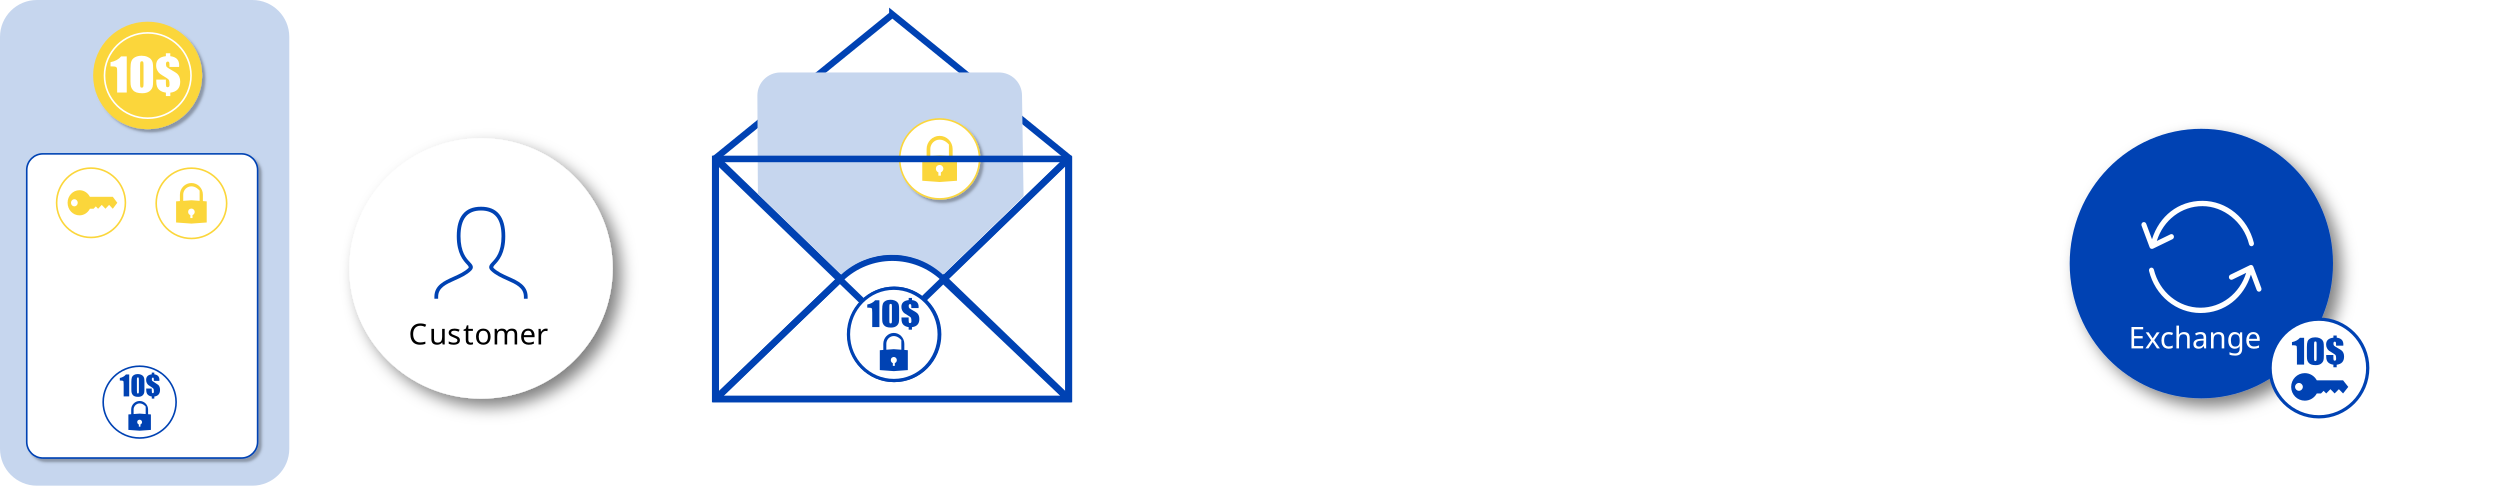
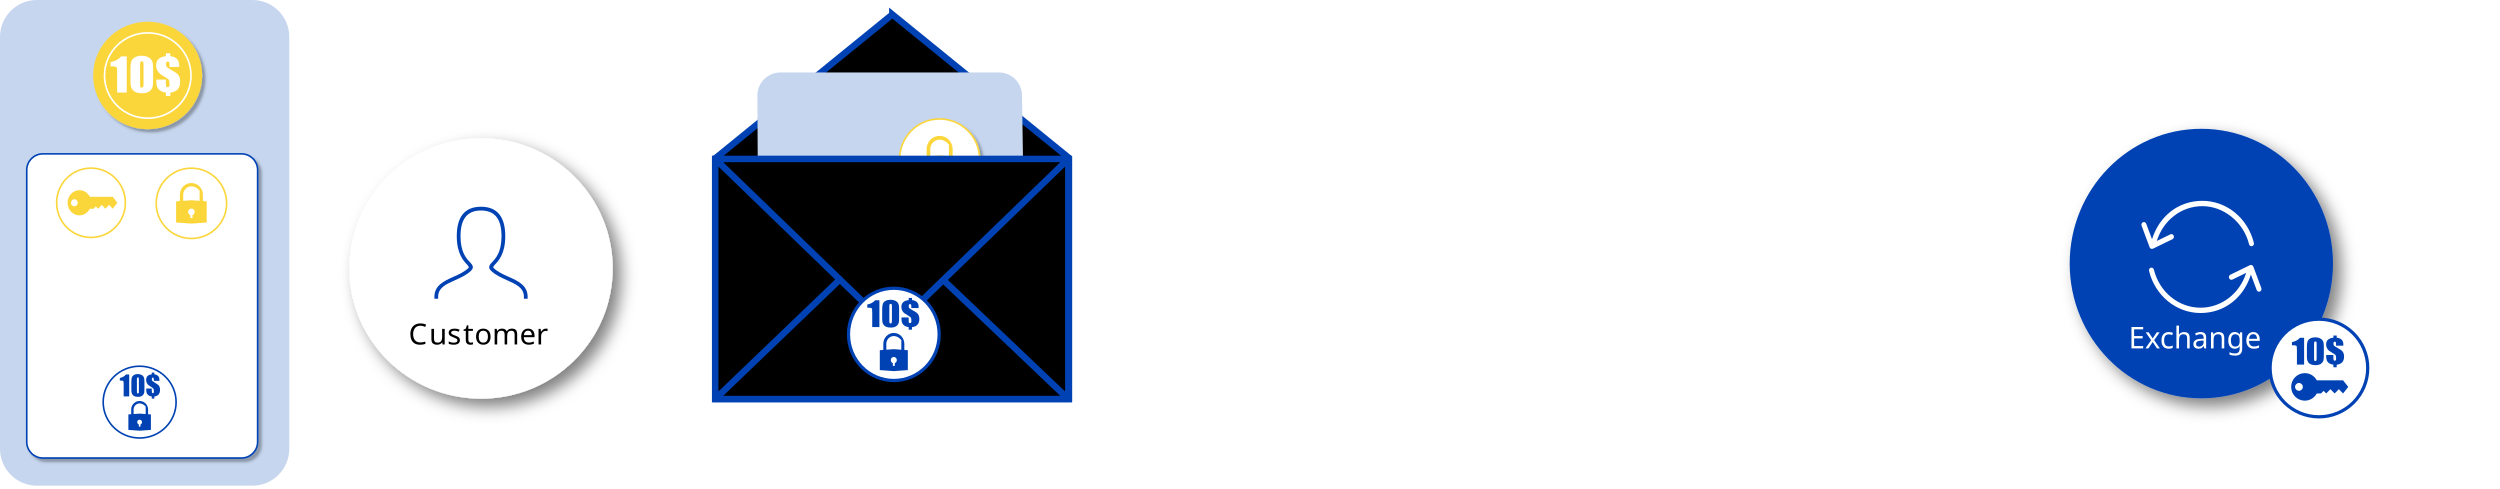
<svg xmlns="http://www.w3.org/2000/svg" id="Layer_2" data-name="Layer 2" viewBox="0 0 1536.28 300.25">
  <defs>
    <style>
      .cls-withdraw-1 {
        font-family: Montserrat-Bold, Montserrat;
        font-size: 13.21px;
        font-weight: 700;
      }

      .cls-withdraw-1, .cls-withdraw-2, .cls-withdraw-3, .cls-withdraw-4, .cls-withdraw-5, .cls-withdraw-6 {
        fill: var(--diagram-surface, #fff);
      }

      .cls-withdraw-7 {
        letter-spacing: -.02em;
      }

      .cls-withdraw-8 {
        fill: #fbd63b;
      }

      .cls-withdraw-9 {
        fill: var(--diagram-brand, #0042b3);
      }

      .cls-withdraw-3, .cls-withdraw-10, .cls-withdraw-11, .cls-withdraw-12, .cls-withdraw-4, .cls-withdraw-13, .cls-withdraw-14, .cls-withdraw-5 {
        stroke-miterlimit: 10;
      }

      .cls-withdraw-3, .cls-withdraw-13 {
        stroke: #fbd63b;
      }

      .cls-withdraw-10 {
        stroke: var(--diagram-surface, #fff);
      }

      .cls-withdraw-10, .cls-withdraw-11, .cls-withdraw-13, .cls-withdraw-14 {
        fill: none;
      }

      .cls-withdraw-15 {
        filter: url(#dropshadow3-2);
      }

      .cls-withdraw-16, .cls-withdraw-12 {
        fill: var(--diagram-brand, #0042b3);
      }

      .cls-withdraw-17 {
        filter: url(#dropshadow);
      }

      .cls-withdraw-18 {
        font-size: 17.82px;
      }

      .cls-withdraw-18, .cls-withdraw-6 {
        font-family: Montserrat-Regular, Montserrat;
      }

      .cls-withdraw-11, .cls-withdraw-12, .cls-withdraw-4, .cls-withdraw-14, .cls-withdraw-5 {
        stroke: var(--diagram-brand, #0042b3);
      }

      .cls-withdraw-19 {
        fill: var(--diagram-panel, #c6d6ee);
      }

      .cls-withdraw-20 {
        filter: url(#dropshadow-2);
      }

      .cls-withdraw-12 {
        stroke-width: .75px;
      }

      .cls-withdraw-4 {
        stroke-width: 2px;
      }

      .cls-withdraw-21 {
        filter: url(#dropshadow3-4);
      }

      .cls-withdraw-22 {
        letter-spacing: -.02em;
      }

      .cls-withdraw-23 {
        filter: url(#dropshadow3-3);
      }

      .cls-withdraw-24 {
        letter-spacing: 0em;
      }

      .cls-withdraw-14 {
        stroke-width: 4px;
      }

      .cls-withdraw-25 {
        fill: #fbd63b;
      }

      .cls-withdraw-6 {
        font-size: 18.45px;
      }

      .cls-withdraw-26 {
        filter: url(#dropshadow3);
      }
    </style>
    <filter id="dropshadow3">
      <feGaussianBlur in="SourceAlpha" stdDeviation="1" />
      <feOffset dx="2" dy="2" />
      <feComponentTransfer>
        <feFuncA slope="0.3" type="linear" />
      </feComponentTransfer>
      <feMerge>
        <feMergeNode />
        <feMergeNode in="SourceGraphic" />
      </feMerge>
    </filter>
    <filter id="dropshadow3-2" data-name="dropshadow3">
      <feGaussianBlur in="SourceAlpha" stdDeviation="1" />
      <feOffset dx="2" dy="2" />
      <feComponentTransfer>
        <feFuncA slope="0.3" type="linear" />
      </feComponentTransfer>
      <feMerge>
        <feMergeNode />
        <feMergeNode in="SourceGraphic" />
      </feMerge>
    </filter>
    <filter id="dropshadow">
      <feGaussianBlur in="SourceAlpha" stdDeviation="5" />
      <feOffset dx="5" dy="5" />
      <feComponentTransfer>
        <feFuncA slope="0.5" type="linear" />
      </feComponentTransfer>
      <feMerge>
        <feMergeNode />
        <feMergeNode in="SourceGraphic" />
      </feMerge>
    </filter>
    <filter id="dropshadow-2" data-name="dropshadow">
      <feGaussianBlur in="SourceAlpha" stdDeviation="5" />
      <feOffset dx="5" dy="5" />
      <feComponentTransfer>
        <feFuncA slope="0.5" type="linear" />
      </feComponentTransfer>
      <feMerge>
        <feMergeNode />
        <feMergeNode in="SourceGraphic" />
      </feMerge>
    </filter>
    <filter id="dropshadow3-3" data-name="dropshadow3">
      <feGaussianBlur in="SourceAlpha" stdDeviation="1" />
      <feOffset dx="2" dy="2" />
      <feComponentTransfer>
        <feFuncA slope="0.3" type="linear" />
      </feComponentTransfer>
      <feMerge>
        <feMergeNode />
        <feMergeNode in="SourceGraphic" />
      </feMerge>
    </filter>
    <filter id="dropshadow3-4" data-name="dropshadow3">
      <feGaussianBlur in="SourceAlpha" stdDeviation="1" />
      <feOffset dx="2" dy="2" />
      <feComponentTransfer>
        <feFuncA slope="0.3" type="linear" />
      </feComponentTransfer>
      <feMerge>
        <feMergeNode />
        <feMergeNode in="SourceGraphic" />
      </feMerge>
    </filter>
  </defs>
  <g id="withdrawjs">
    <g id="coin" data-id="coin">
-       <rect class="cls-withdraw-19" width="177.77" height="298.46" rx="22.69" ry="22.69" />
+       <rect class="cls-withdraw-19" style="fill: var(--diagram-wash-blue, var(--diagram-panel, #c6d6ee)); stroke: var(--diagram-wash-stroke, none); stroke-width: 2px; filter: var(--diagram-wash-shadow, none)" width="177.77" height="298.46" rx="22.69" ry="22.69" />
      <g id="coin-content" class="fragment fade">
        <g class="cls-withdraw-23">
-           <rect class="cls-withdraw-2" x="16.43" y="94.55" width="141.88" height="186.91" rx="9.91" ry="9.91" />
-           <rect class="cls-withdraw-11" x="16.43" y="94.55" width="141.88" height="186.91" rx="9.91" ry="9.91" />
+           <rect class="cls-withdraw-2" style="fill: var(--diagram-card, var(--diagram-surface, #fff))" x="16.43" y="94.55" width="141.88" height="186.91" rx="9.91" ry="9.91" />
+           <rect class="cls-withdraw-11" style="stroke: var(--diagram-card-border, var(--diagram-brand, #0042b3))" x="16.43" y="94.55" width="141.88" height="186.91" rx="9.91" ry="9.91" />
        </g>
        <g>
          <ellipse class="cls-withdraw-3" cx="55.93" cy="124.61" rx="21.13" ry="21.31" />
          <path class="cls-withdraw-8" d="M62.53,125.9l2.26,2.39,2.26-2.39,2.26,2.39,2.78-3.68-2.78-3.68h-14.07c-1.25-2.43-3.65-4.05-6.42-4.05-4.03,0-7.29,3.46-7.29,7.73s3.26,7.73,7.29,7.73c2.78,0,5.17-1.62,6.42-4.05h2.26l1.39-1.47,1.39,1.47,2.26-2.39h0ZM45.69,126.82c-1.15,0-2.08-.99-2.08-2.21s.94-2.21,2.08-2.21,2.08.99,2.08,2.21-.94,2.21-2.08,2.21h0Z" />
        </g>
        <g>
          <ellipse class="cls-withdraw-3" cx="117.63" cy="124.94" rx="21.65" ry="21.6" />
          <path class="cls-withdraw-8" d="M118.3,132.18v1.81h-1.34v-1.81c-1.14-.4-1.84-1.84-.92-3.34,1.67-1.47,3.61-.26,3.61,1.39,0,.89-.57,1.64-1.34,1.95h0ZM112.59,119.64c0-4.47,5.6-7.59,10.08-2.5v6.29s-5.04-.38-5.04-.38l-5.04.38v-3.79h0ZM124.68,123.57v-3.93c0-3.96-3.16-7.17-7.06-7.17s-7.06,3.21-7.06,7.17v3.93l-2.35.17v12.98l9.41.68,9.41-.68v-12.98l-2.35-.17h0Z" />
        </g>
        <g>
          <ellipse class="cls-withdraw-5" cx="85.81" cy="247.1" rx="22.41" ry="22.06" />
          <path class="cls-withdraw-16" d="M86.3,260.85v1.33h-.99v-1.33c-.84-.29-1.35-1.35-.68-2.45,1.23-1.07,2.66-.19,2.66,1.02,0,.65-.42,1.2-.99,1.43h0ZM82.1,251.66c0-3.28,4.12-5.56,7.42-1.83v4.61s-3.71-.28-3.71-.28l-3.71.28v-2.78h0ZM91,254.54v-2.88c0-2.9-2.32-5.25-5.19-5.25s-5.19,2.35-5.19,5.25v2.88l-1.73.13v9.51l6.92.5,6.92-.5v-9.51l-1.73-.13h0Z" />
          <g>
            <path class="cls-withdraw-16" d="M79.4,230.11v13.5h-3.41v-7.24c0-1.04-.03-1.67-.08-1.88-.05-.21-.19-.37-.42-.48-.23-.11-.73-.16-1.52-.16h-.34v-1.57c1.65-.35,2.9-1.07,3.75-2.16h2.01Z" />
            <path class="cls-withdraw-16" d="M88.75,234.68v4.5c0,1.02-.06,1.77-.17,2.23s-.35.9-.7,1.31c-.35.41-.78.7-1.28.88-.5.18-1.06.27-1.68.27-.82,0-1.49-.09-2.03-.28-.54-.19-.97-.48-1.29-.87-.32-.39-.55-.81-.68-1.25s-.2-1.13-.2-2.08v-4.71c0-1.24.11-2.17.32-2.78.22-.62.65-1.11,1.29-1.48.64-.37,1.42-.56,2.34-.56.75,0,1.42.13,2.01.39.59.26,1.03.57,1.32.95.29.37.49.79.59,1.26.1.47.16,1.21.16,2.23ZM85.35,233.55c0-.72-.04-1.17-.11-1.35-.07-.18-.23-.27-.49-.27s-.42.1-.5.29-.12.63-.12,1.33v6.59c0,.78.04,1.26.11,1.42.08.16.24.24.49.24s.42-.09.5-.28c.08-.19.12-.61.12-1.28v-6.68Z" />
            <path class="cls-withdraw-16" d="M97.96,234.05h-3.41v-.56c0-.59-.04-.98-.12-1.17s-.25-.28-.51-.28c-.21,0-.36.08-.47.24-.1.16-.16.4-.16.71,0,.53.11.9.32,1.11.21.21.82.62,1.84,1.23.87.52,1.46.91,1.77,1.19.31.28.58.66.8,1.17.22.5.32,1.13.32,1.88,0,1.2-.29,2.14-.88,2.83s-1.46,1.11-2.63,1.27v1.27h-1.57v-1.31c-.91-.09-1.71-.43-2.39-1.04-.68-.6-1.02-1.65-1.02-3.16v-.66h3.41v.83c0,.91.04,1.47.11,1.69.07.22.24.33.51.33.23,0,.4-.08.51-.23s.17-.38.17-.68c0-.76-.05-1.3-.16-1.62-.11-.32-.47-.68-1.1-1.06-1.04-.64-1.75-1.12-2.12-1.42-.37-.3-.7-.73-.97-1.28-.27-.55-.41-1.17-.41-1.87,0-1.01.29-1.79.86-2.37.58-.57,1.44-.93,2.59-1.06v-1.08h1.57v1.08c1.05.13,1.84.48,2.36,1.05.52.56.78,1.34.78,2.34,0,.14-.01.35-.03.63Z" />
          </g>
        </g>
      </g>
      <g>
        <g class="cls-withdraw-21">
          <ellipse class="cls-withdraw-25" cx="90.73" cy="46.36" rx="33.5" ry="33.03" />
        </g>
        <ellipse class="cls-withdraw-10" cx="90.8" cy="46.42" rx="26.58" ry="26.21" />
        <g>
          <path class="cls-withdraw-2" d="M77.89,34.66v22.21h-5.9v-11.91c0-1.72-.04-2.75-.13-3.1-.09-.35-.33-.61-.72-.79-.39-.18-1.27-.27-2.64-.27h-.58v-2.59c2.85-.58,5.02-1.76,6.5-3.56h3.48Z" />
          <path class="cls-withdraw-2" d="M94.1,42.18v7.41c0,1.68-.1,2.91-.29,3.68s-.6,1.49-1.21,2.15c-.61.67-1.35,1.15-2.22,1.44-.87.29-1.84.44-2.91.44-1.41,0-2.59-.15-3.52-.46-.94-.31-1.68-.78-2.24-1.43-.55-.65-.95-1.33-1.18-2.05-.23-.72-.35-1.86-.35-3.42v-7.75c0-2.04.19-3.57.56-4.58.37-1.01,1.12-1.83,2.24-2.44,1.11-.61,2.47-.92,4.05-.92,1.3,0,2.45.21,3.48.64,1.02.43,1.79.94,2.29,1.56.51.61.85,1.3,1.03,2.07.18.77.27,1.99.27,3.68ZM88.2,40.31c0-1.18-.06-1.92-.18-2.22-.12-.3-.41-.45-.85-.45s-.73.16-.87.47-.21,1.04-.21,2.19v10.84c0,1.29.07,2.07.2,2.33.13.27.42.4.85.4s.73-.15.86-.47c.14-.31.2-1.01.2-2.1v-11Z" />
          <path class="cls-withdraw-2" d="M110.05,41.13h-5.9v-.92c0-.98-.07-1.62-.2-1.92s-.43-.45-.88-.45c-.36,0-.63.13-.81.39-.18.26-.27.65-.27,1.17,0,.87.19,1.48.56,1.82.36.35,1.42,1.02,3.18,2.03,1.5.85,2.52,1.5,3.07,1.96.54.45,1.01,1.09,1.38,1.92.37.83.56,1.86.56,3.09,0,1.98-.51,3.53-1.52,4.65s-2.53,1.82-4.56,2.09v2.09h-2.72v-2.15c-1.58-.15-2.96-.72-4.13-1.71-1.18-.99-1.77-2.72-1.77-5.19v-1.08h5.9v1.36c0,1.49.06,2.42.18,2.78.12.36.42.54.88.54.4,0,.7-.13.89-.38s.29-.62.29-1.12c0-1.24-.09-2.13-.28-2.67-.19-.53-.82-1.12-1.9-1.75-1.8-1.06-3.03-1.84-3.67-2.34-.65-.5-1.21-1.2-1.68-2.11-.47-.91-.71-1.93-.71-3.07,0-1.66.5-2.95,1.5-3.9,1-.94,2.5-1.52,4.49-1.74v-1.77h2.72v1.77c1.82.22,3.18.79,4.09,1.72.91.93,1.36,2.21,1.36,3.85,0,.23-.02.58-.06,1.04Z" />
        </g>
      </g>
    </g>
    <g id="to-blind" class="fragment fade-in-then-out">
      <g>
+         <path class="env-paper" style="fill: var(--diagram-paper, none)" d="M548.36,8.88l108.51,88.18v148.15h-217.02V97.07l108.51-88.18Z" />
        <path class="cls-withdraw-14" d="M548.36,8.88l108.51,88.18v148.15h-217.02V97.07l108.51-88.18ZM439.85,97.07l76.73,74.11-76.73,74.04,76.73-74.04c17.73-17.11,45.82-17.11,63.55,0l76.73,74.04-76.73-74.04,76.73-74.11" />
-         <path class="cls-withdraw-19" d="M516.92,168.77l-51.19-49.68-.31-60.39c0-7.83,6.35-14.17,14.17-14.17h134.28c7.83,0,14.17,6.35,14.17,14.17l.95,62.01-49.53,48.06-1.38-1.18c-17.75-15.14-44.01-14.63-61.16,1.18h0Z" />
+         <path class="cls-withdraw-19 env-letter" style="fill: var(--diagram-letter, var(--diagram-panel, #c6d6ee))" d="M516.92,168.77l-51.19-49.68-.31-60.39c0-7.83,6.35-14.17,14.17-14.17h134.28c7.83,0,14.17,6.35,14.17,14.17l.95,62.01-49.53,48.06-1.38-1.18c-17.75-15.14-44.01-14.63-61.16,1.18h0Z" />
      </g>
      <g>
        <ellipse class="cls-withdraw-4" cx="549.62" cy="205.48" rx="27.87" ry="28.35" />
        <path class="cls-withdraw-16" d="M550.24,223.14v1.7h-1.23v-1.7c-1.04-.38-1.68-1.73-.84-3.14,1.53-1.38,3.3-.24,3.3,1.31,0,.84-.52,1.54-1.23,1.83h0ZM545.01,211.34c0-4.21,5.13-7.14,9.23-2.35v5.92s-4.61-.35-4.61-.35l-4.61.35v-3.57h0ZM556.08,215.04v-3.7c0-3.73-2.89-6.75-6.46-6.75s-6.46,3.02-6.46,6.75v3.7l-2.15.16v12.22l8.61.64,8.61-.64v-12.22l-2.15-.16h0Z" />
        <g>
          <path class="cls-withdraw-16" d="M540.75,184.5v16.47h-4.41v-8.83c0-1.27-.03-2.04-.1-2.3-.07-.26-.25-.45-.54-.58-.29-.13-.95-.2-1.97-.2h-.44v-1.92c2.13-.43,3.75-1.31,4.86-2.64h2.6Z" />
          <path class="cls-withdraw-16" d="M552.87,190.08v5.49c0,1.25-.07,2.16-.22,2.73s-.45,1.1-.91,1.6c-.46.49-1.01.85-1.66,1.07-.65.22-1.37.33-2.17.33-1.06,0-1.93-.11-2.63-.34-.7-.23-1.26-.58-1.67-1.06-.41-.48-.71-.99-.88-1.52s-.26-1.38-.26-2.54v-5.75c0-1.51.14-2.64.42-3.4.28-.75.84-1.36,1.67-1.81.83-.45,1.84-.68,3.03-.68.97,0,1.83.16,2.6.47.76.32,1.34.7,1.71,1.15.38.45.63.97.77,1.54.13.57.2,1.48.2,2.73ZM548.46,188.7c0-.88-.05-1.42-.14-1.64-.09-.22-.3-.33-.64-.33s-.54.12-.65.35-.16.77-.16,1.62v8.04c0,.96.05,1.53.15,1.73.1.2.31.29.64.29s.54-.11.64-.35c.1-.23.15-.75.15-1.56v-8.16Z" />
          <path class="cls-withdraw-16" d="M564.78,189.31h-4.41v-.68c0-.73-.05-1.2-.15-1.42s-.32-.34-.65-.34c-.27,0-.47.1-.61.29-.13.19-.2.48-.2.87,0,.64.14,1.1.42,1.35.27.26,1.06.76,2.38,1.51,1.12.63,1.88,1.11,2.29,1.45.41.34.75.81,1.03,1.42.28.61.42,1.38.42,2.29,0,1.46-.38,2.61-1.13,3.45s-1.89,1.35-3.41,1.55v1.55h-2.03v-1.6c-1.18-.11-2.21-.53-3.09-1.27-.88-.74-1.32-2.02-1.32-3.85v-.8h4.41v1.01c0,1.11.05,1.79.14,2.06.09.27.31.4.66.4.3,0,.52-.09.67-.28s.22-.46.22-.83c0-.92-.07-1.58-.21-1.98-.14-.4-.61-.83-1.42-1.3-1.35-.79-2.26-1.37-2.74-1.73-.48-.37-.9-.89-1.25-1.56-.35-.67-.53-1.43-.53-2.28,0-1.23.37-2.19,1.12-2.89.75-.7,1.86-1.13,3.36-1.29v-1.31h2.03v1.31c1.36.16,2.38.59,3.06,1.28.68.69,1.02,1.64,1.02,2.85,0,.17-.02.43-.04.77Z" />
        </g>
      </g>
      <g id="pk-to-blind">
        <g class="cls-withdraw-26">
          <ellipse class="cls-withdraw-2" cx="577.41" cy="97.67" rx="24.55" ry="24.56" />
          <ellipse class="cls-withdraw-13" cx="577.41" cy="97.67" rx="24.55" ry="24.56" />
        </g>
        <path class="cls-withdraw-8" d="M578.17,105.91v2.06h-1.52v-2.06c-1.29-.46-2.09-2.1-1.04-3.8,1.9-1.67,4.09-.29,4.09,1.58,0,1.01-.65,1.86-1.52,2.21h0ZM571.69,91.65c0-5.09,6.35-8.63,11.43-2.84v7.15s-5.71-.43-5.71-.43l-5.71.43v-4.31h0ZM585.41,96.12v-4.47c0-4.51-3.58-8.16-8-8.16s-8,3.65-8,8.16v4.47l-2.67.19v14.76l10.67.78,10.67-.78v-14.76l-2.67-.19h0Z" />
      </g>
    </g>
    <g id="blinded" data-id="blinded" class="fragment fade-in">
      <g transform="translate(0 0)">
+         <path class="env-paper" style="fill: var(--diagram-paper, none)" d="M439.49,97.67h217.02v147.54h-217.02V97.67Z" />
        <path class="cls-withdraw-14" d="M439.49,97.67h217.02v147.54h-217.02V97.67ZM439.49,97.67l100.34,97.02c4.57,4.42,11.81,4.42,16.38,0l100.29-97.02M439.49,245.21l76.62-73.46M656.51,245.21l-76.89-73.16" />
        <g id="sig-on-blinded" style="opacity:0">
          <g>
            <rect class="cls-withdraw-4" x="503.66" y="103.32" width="90.63" height="50.15" rx="5.58" ry="5.58" />
            <path class="cls-withdraw-12" d="M548.98,153.52h-36.66c-6.72-.61-8.65-3.94-8.65-8.81v-32.54c0-6.84,3.87-8.81,8.65-8.81h36.66" />
          </g>
          <g>
            <ellipse class="cls-withdraw-4" cx="525.41" cy="135.08" rx="13.97" ry="14.44" />
            <path class="cls-withdraw-16" d="M528.71,140.89l1.18,1.23,1.18-1.23,1.18,1.23,1.46-1.89-1.46-1.89h-7.38c-.66-1.25-1.91-2.08-3.37-2.08-2.11,0-3.83,1.78-3.83,3.98s1.71,3.98,3.83,3.98c1.46,0,2.72-.83,3.37-2.08h1.18l.73-.76.73.76,1.18-1.23h0ZM519.87,141.36c-.6,0-1.09-.51-1.09-1.14s.49-1.14,1.09-1.14,1.09.51,1.09,1.14-.49,1.14-1.09,1.14h0Z" />
            <g>
              <path class="cls-withdraw-16" d="M522.23,125.6v7.73h-1.82v-4.14c0-.6-.01-.96-.04-1.08-.03-.12-.1-.21-.22-.27-.12-.06-.39-.09-.81-.09h-.18v-.9c.88-.2,1.55-.61,2.01-1.24h1.07Z" />
              <path class="cls-withdraw-16" d="M527.23,128.22v2.58c0,.59-.03,1.01-.09,1.28s-.18.52-.37.75c-.19.23-.42.4-.69.5-.27.1-.57.15-.9.15-.44,0-.8-.05-1.09-.16-.29-.11-.52-.27-.69-.5-.17-.23-.29-.46-.37-.71s-.11-.65-.11-1.19v-2.7c0-.71.06-1.24.17-1.59.12-.35.35-.64.69-.85.34-.21.76-.32,1.25-.32.4,0,.76.07,1.07.22.32.15.55.33.71.54.16.21.26.45.32.72.06.27.08.69.08,1.28ZM525.41,127.57c0-.41-.02-.67-.06-.77-.04-.1-.13-.16-.26-.16s-.22.06-.27.16-.07.36-.07.76v3.77c0,.45.02.72.06.81.04.09.13.14.26.14s.22-.05.27-.16c.04-.11.06-.35.06-.73v-3.83Z" />
              <path class="cls-withdraw-16" d="M532.16,127.85h-1.82v-.32c0-.34-.02-.56-.06-.67s-.13-.16-.27-.16c-.11,0-.19.05-.25.14-.06.09-.08.23-.08.41,0,.3.06.51.17.63.11.12.44.36.98.71.46.3.78.52.95.68.17.16.31.38.43.67.12.29.17.65.17,1.08,0,.69-.16,1.23-.47,1.62s-.78.63-1.41.73v.73h-.84v-.75c-.49-.05-.91-.25-1.28-.59-.36-.35-.55-.95-.55-1.81v-.38h1.82v.47c0,.52.02.84.06.97.04.13.13.19.27.19.12,0,.21-.04.28-.13s.09-.22.09-.39c0-.43-.03-.74-.09-.93-.06-.19-.25-.39-.59-.61-.56-.37-.93-.64-1.13-.81-.2-.17-.37-.42-.52-.73-.15-.32-.22-.67-.22-1.07,0-.58.15-1.03.46-1.36.31-.33.77-.53,1.39-.61v-.62h.84v.62c.56.08.98.28,1.26.6.28.32.42.77.42,1.34,0,.08,0,.2-.02.36Z" />
            </g>
          </g>
          <text class="cls-withdraw-1" transform="translate(516.89 116.42) scale(.97 1)">
            <tspan x="0" y="0">Sig</tspan>
          </text>
        </g>
        <g>
          <ellipse class="cls-withdraw-4" cx="549.27" cy="205.48" rx="27.87" ry="28.35" />
          <path class="cls-withdraw-16" d="M549.88,223.14v1.7h-1.23v-1.7c-1.04-.38-1.68-1.73-.84-3.14,1.53-1.38,3.3-.24,3.3,1.31,0,.84-.52,1.54-1.23,1.83h0ZM544.65,211.34c0-4.21,5.13-7.14,9.23-2.35v5.92s-4.61-.35-4.61-.35l-4.61.35v-3.57h0ZM555.72,215.04v-3.7c0-3.73-2.89-6.75-6.46-6.75s-6.46,3.02-6.46,6.75v3.7l-2.15.16v12.22l8.61.64,8.61-.64v-12.22l-2.15-.16h0Z" />
          <g>
            <path class="cls-withdraw-16" d="M540.4,184.5v16.47h-4.41v-8.83c0-1.27-.03-2.04-.1-2.3-.07-.26-.25-.45-.54-.58-.29-.13-.95-.2-1.97-.2h-.44v-1.92c2.13-.43,3.75-1.31,4.86-2.64h2.6Z" />
            <path class="cls-withdraw-16" d="M552.51,190.08v5.49c0,1.25-.07,2.16-.22,2.73s-.45,1.1-.91,1.6c-.46.49-1.01.85-1.66,1.07-.65.22-1.37.33-2.17.33-1.06,0-1.93-.11-2.63-.34-.7-.23-1.26-.58-1.67-1.06-.41-.48-.71-.99-.88-1.52s-.26-1.38-.26-2.54v-5.75c0-1.51.14-2.64.42-3.4.28-.75.84-1.36,1.67-1.81.83-.45,1.84-.68,3.03-.68.97,0,1.83.16,2.6.47.76.32,1.34.7,1.71,1.15.38.45.63.97.77,1.54.13.57.2,1.48.2,2.73ZM548.1,188.7c0-.88-.05-1.42-.14-1.64-.09-.22-.3-.33-.64-.33s-.54.12-.65.35-.16.77-.16,1.62v8.04c0,.96.05,1.53.15,1.73.1.2.31.29.64.29s.54-.11.64-.35c.1-.23.15-.75.15-1.56v-8.16Z" />
            <path class="cls-withdraw-16" d="M564.43,189.31h-4.41v-.68c0-.73-.05-1.2-.15-1.42s-.32-.34-.65-.34c-.27,0-.47.1-.61.29-.13.19-.2.48-.2.87,0,.64.14,1.1.42,1.35.27.26,1.06.76,2.38,1.51,1.12.63,1.88,1.11,2.29,1.45.41.34.75.81,1.03,1.42.28.61.42,1.38.42,2.29,0,1.46-.38,2.61-1.13,3.45s-1.89,1.35-3.41,1.55v1.55h-2.03v-1.6c-1.18-.11-2.21-.53-3.09-1.27-.88-.74-1.32-2.02-1.32-3.85v-.8h4.41v1.01c0,1.11.05,1.79.14,2.06.09.27.31.4.66.4.3,0,.52-.09.67-.28s.22-.46.22-.83c0-.92-.07-1.58-.21-1.98-.14-.4-.61-.83-1.42-1.3-1.35-.79-2.26-1.37-2.74-1.73-.48-.37-.9-.89-1.25-1.56-.35-.67-.53-1.43-.53-2.28,0-1.23.37-2.19,1.12-2.89.75-.7,1.86-1.13,3.36-1.29v-1.31h2.03v1.31c1.36.16,2.38.59,3.06,1.28.68.69,1.02,1.64,1.02,2.85,0,.17-.02.43-.04.77Z" />
          </g>
        </g>
      </g>
    </g>
    <g id="customer" data-id="customer">
      <g class="cls-withdraw-17">
        <ellipse class="cls-withdraw-2" cx="295.6" cy="164.97" rx="80.92" ry="80.02" />
      </g>
      <text class="cls-withdraw-18" transform="translate(251.07 211.67) scale(1.01 1)">
        <tspan class="cls-withdraw-7" x="0" y="0">C</tspan>
        <tspan class="cls-withdraw-24" x="12.49" y="0">us</tspan>
        <tspan class="cls-withdraw-22" x="33.17" y="0">t</tspan>
        <tspan x="40.07" y="0">omer</tspan>
      </text>
      <path class="cls-withdraw-9" d="M324.25,183.56h-2.3v-1.15c0-5.59-4.8-7.73-10.36-10.21-3.53-1.58-7.19-3.21-9.93-5.91-2.15-2.12-.57-3.79.81-5.25,2.14-2.26,5.72-6.05,5.72-15.89,0-10.62-4.12-15.79-12.6-15.79s-12.6,5.17-12.6,15.79c0,9.85,3.58,13.63,5.72,15.89,1.39,1.47,2.96,3.14.82,5.25-2.74,2.7-6.39,4.33-9.93,5.91-5.56,2.48-10.36,4.62-10.36,10.21v1.15h-2.3v-1.15c0-7.08,5.96-9.74,11.72-12.32,3.35-1.5,6.81-3.04,9.25-5.45q.54-.54-.87-2.03c-2.22-2.35-6.35-6.71-6.35-17.48,0-12,5.01-18.09,14.9-18.09s14.9,6.09,14.9,18.09c0,10.76-4.13,15.13-6.35,17.48q-1.42,1.5-.87,2.03c2.44,2.4,5.9,3.95,9.25,5.44,5.76,2.57,11.72,5.23,11.72,12.32v1.15Z" />
    </g>
    <g id="bank-complete" data-id="bank-complete">
      <g id="bank">
        <g class="cls-withdraw-20">
          <ellipse class="cls-withdraw-16" cx="1352.75" cy="161.96" rx="80.9" ry="82.81" />
        </g>
        <g>
          <path class="cls-withdraw-2" d="M1321.83,152.84c.38.16.83.16,1.21-.03l12-5.83c.77-.39,1.09-1.38.72-2.2-.35-.79-1.23-1.15-1.98-.79l-8.4,4.09c4.01-12.83,15.18-21.4,28.04-21.4s25.26,9.63,28.65,23.41c.22.87,1.06,1.4,1.87,1.17.81-.23,1.31-1.13,1.09-2-3.75-15.21-16.75-25.85-31.62-25.85s-26.52,9.46-30.97,23.62l-3.53-9.44c-.26-.85-1.14-1.33-1.94-1.05-.8.28-1.24,1.22-.98,2.07.02.07.05.13.08.2l4.9,13.14c.15.41.46.76.86.92h0Z" />
          <path class="cls-withdraw-2" d="M1389.63,177.08s-.03-.07-.03-.1l-4.9-13.14c-.15-.41-.46-.76-.86-.92-.38-.16-.83-.15-1.21.03l-12,5.83c-.78.34-1.15,1.31-.83,2.15.32.84,1.23,1.23,2.01.89.03-.02.06-.03.09-.05l8.4-4.09c-4.04,12.83-15.23,21.4-28.07,21.4-13.47,0-25.26-9.63-28.65-23.41-.22-.87-1.06-1.4-1.87-1.17-.81.23-1.31,1.13-1.09,2,3.73,15.23,16.75,25.85,31.62,25.85s26.5-9.46,30.97-23.62l3.53,9.44c.29.85,1.17,1.3,1.97.99.8-.31,1.21-1.25.92-2.1h0Z" />
        </g>
        <text class="cls-withdraw-6" transform="translate(1308.062 214.1119) scale(.9769 1)">
          <tspan class="cls-28" x="0" y="0">Exchange</tspan>
        </text>
      </g>
      <g>
        <circle class="cls-withdraw-4" cx="1425" cy="226.14" r="30" />
        <path class="cls-withdraw-16" d="M1432.08,239.16l2.59,2.62,2.59-2.62,2.59,2.62,3.19-4.03-3.19-4.03h-16.15c-1.44-2.66-4.19-4.43-7.38-4.43-4.63,0-8.37,3.79-8.37,8.46s3.75,8.46,8.37,8.46c3.19,0,5.94-1.77,7.38-4.43h2.59l1.6-1.61,1.6,1.61,2.59-2.62h0ZM1412.73,240.16c-1.32,0-2.39-1.09-2.39-2.42s1.08-2.42,2.39-2.42,2.39,1.09,2.39,2.42-1.08,2.42-2.39,2.42h0Z" />
        <g>
          <path class="cls-withdraw-16" d="M1415.9,207.6v16.47h-4.41v-8.83c0-1.27-.03-2.04-.1-2.3-.07-.26-.25-.45-.54-.58-.29-.13-.95-.2-1.97-.2h-.44v-1.92c2.13-.43,3.75-1.31,4.86-2.64h2.6Z" />
          <path class="cls-withdraw-16" d="M1428.02,213.17v5.49c0,1.25-.07,2.16-.22,2.73s-.45,1.1-.91,1.6c-.46.49-1.01.85-1.66,1.07-.65.22-1.37.33-2.17.33-1.06,0-1.93-.11-2.63-.34-.7-.23-1.26-.58-1.67-1.06-.41-.48-.71-.99-.88-1.52s-.26-1.38-.26-2.54v-5.75c0-1.51.14-2.64.42-3.4.28-.75.84-1.36,1.67-1.81.83-.45,1.84-.68,3.03-.68.97,0,1.83.16,2.6.47.76.32,1.34.7,1.71,1.15.38.45.63.97.77,1.54.13.57.2,1.48.2,2.73ZM1423.61,211.79c0-.88-.05-1.42-.14-1.64-.09-.22-.3-.33-.64-.33s-.54.12-.65.35-.16.77-.16,1.62v8.04c0,.96.05,1.53.15,1.73.1.2.31.29.64.29s.54-.11.64-.35c.1-.23.15-.75.15-1.56v-8.16Z" />
          <path class="cls-withdraw-16" d="M1439.94,212.4h-4.41v-.68c0-.73-.05-1.2-.15-1.42s-.32-.34-.65-.34c-.27,0-.47.1-.61.29-.13.19-.2.48-.2.87,0,.64.14,1.1.42,1.35.27.26,1.06.76,2.38,1.51,1.12.63,1.88,1.11,2.29,1.45.41.34.75.81,1.03,1.42.28.61.42,1.38.42,2.29,0,1.46-.38,2.61-1.13,3.45s-1.89,1.35-3.41,1.55v1.55h-2.03v-1.6c-1.18-.11-2.21-.53-3.09-1.27-.88-.74-1.32-2.02-1.32-3.85v-.8h4.41v1.01c0,1.11.05,1.79.14,2.06.09.27.31.4.66.4.3,0,.52-.09.67-.28s.22-.46.22-.83c0-.92-.07-1.58-.21-1.98-.14-.4-.61-.83-1.42-1.3-1.35-.79-2.26-1.37-2.74-1.73-.48-.37-.9-.89-1.25-1.56-.35-.67-.53-1.43-.53-2.28,0-1.23.37-2.19,1.12-2.89.75-.7,1.86-1.13,3.36-1.29v-1.31h2.03v1.31c1.36.16,2.38.59,3.06,1.28.68.69,1.02,1.64,1.02,2.85,0,.17-.02.43-.04.77Z" />
        </g>
      </g>
    </g>
  </g>
</svg>
